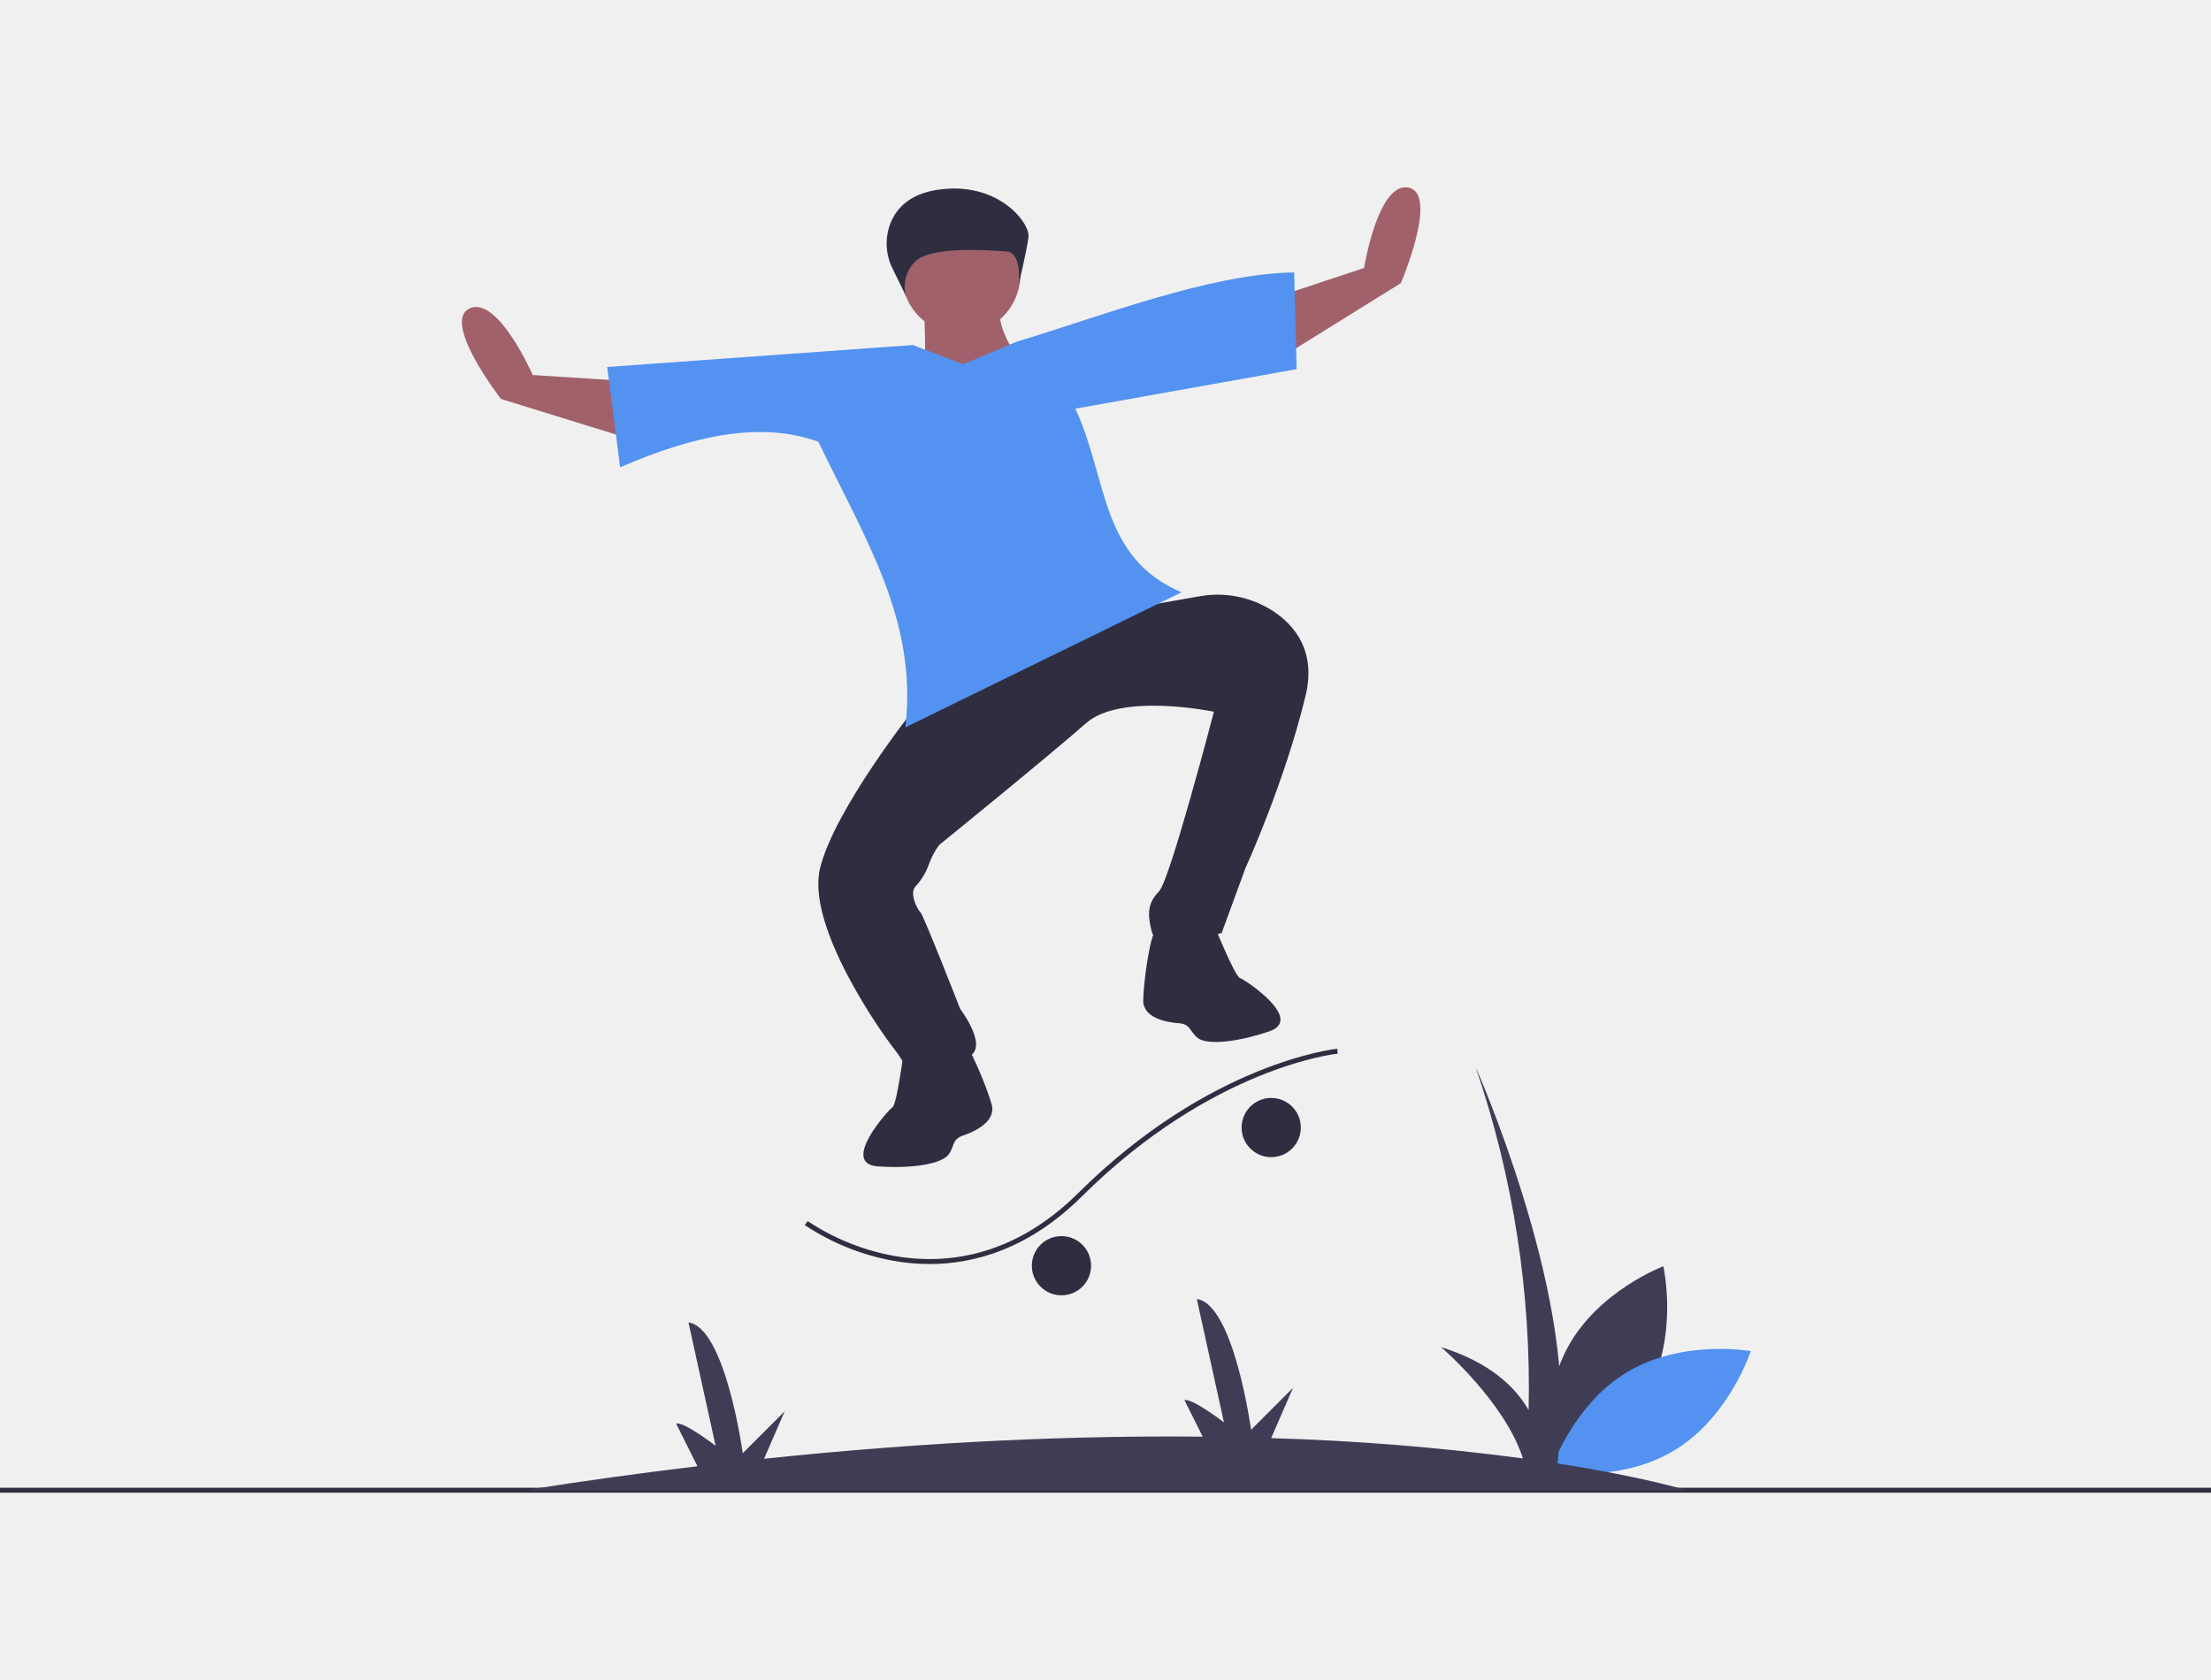
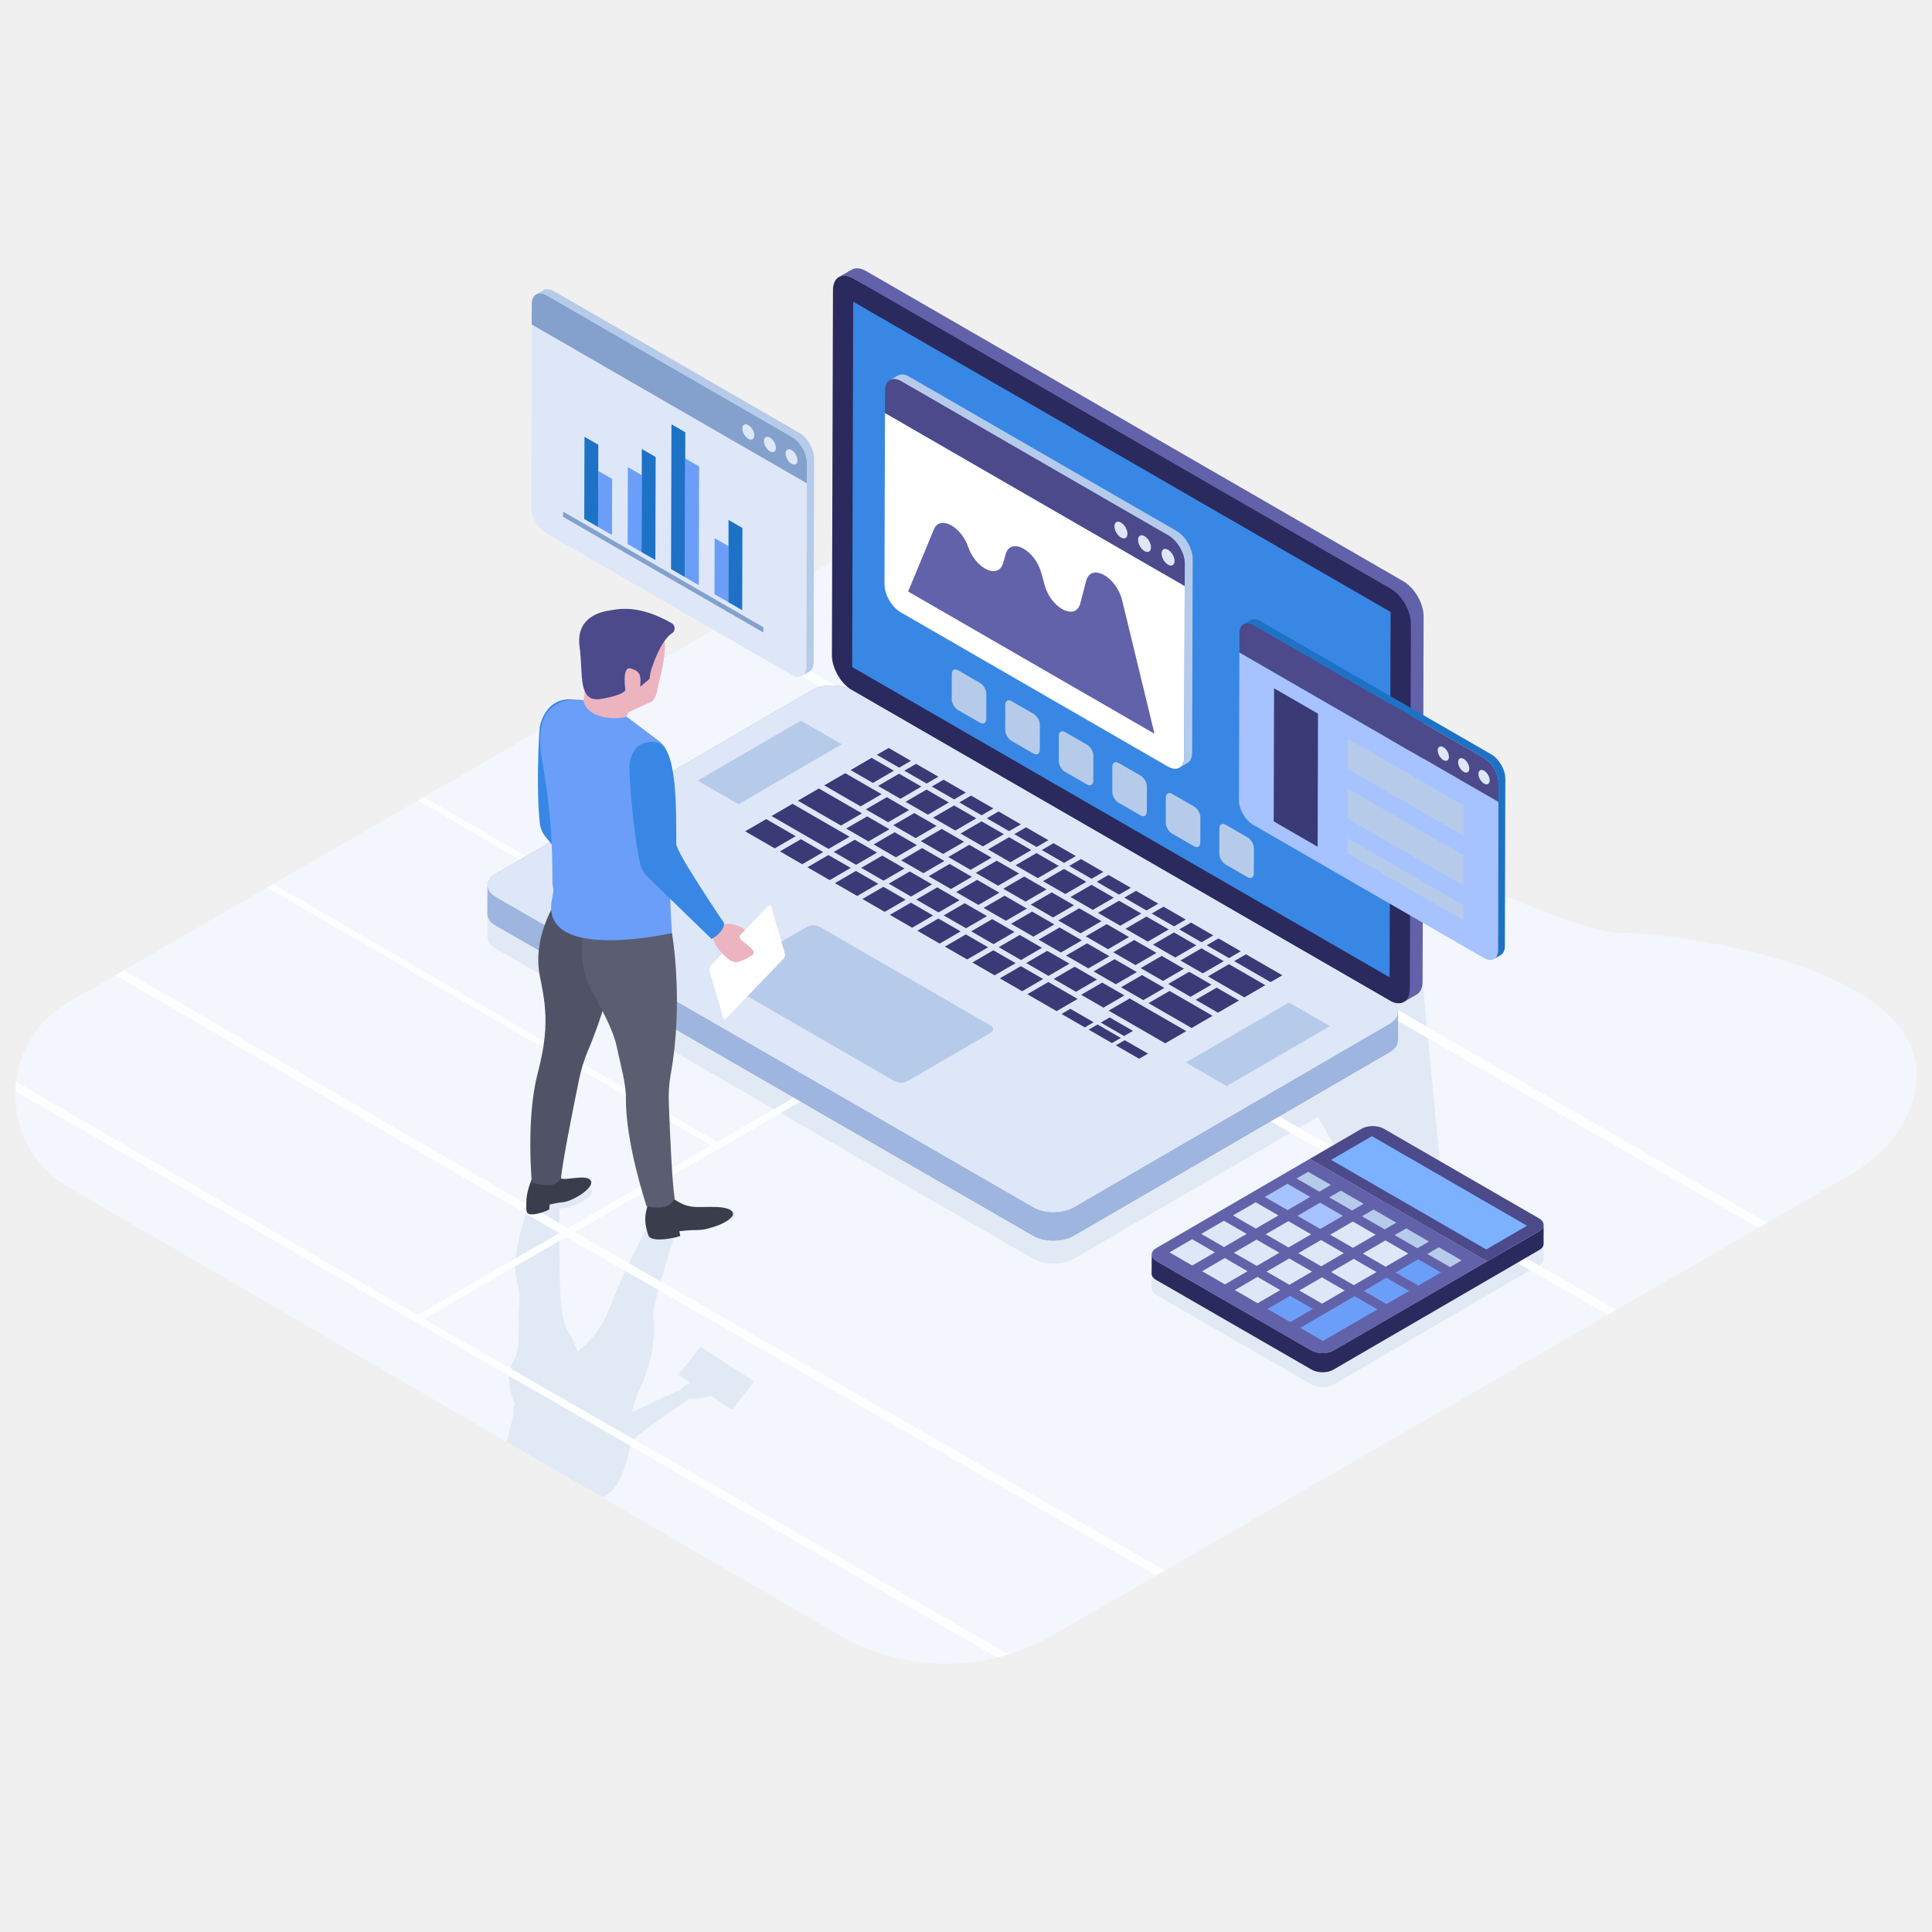
- <svg xmlns="http://www.w3.org/2000/svg" data-name="Layer 1" width="500" height="380" viewBox="0 0 896 529.113">
-   <path d="M832.067,623.228s-26.378,9.894-38.806,32.943S787.06,706.696,787.06,706.696s26.378-9.894,38.806-32.943S832.067,623.228,832.067,623.228Z" transform="translate(-158 -185.8871)" fill="#3f3d56" />
-   <path d="M867.5,657.596s-8.642,26.814-31.08,40.314-50.177,8.573-50.177,8.573,8.642-26.814,31.08-40.314S867.5,657.596,867.5,657.596Z" transform="translate(-158 -185.8871)" fill="#5392f0" />
-   <rect y="527.113" width="896" height="2" fill="#2f2e41" />
-   <path d="M519.872,620.975a95.444,95.444,0,0,1-35.748-14.446L485.306,604.915a93.363,93.363,0,0,0,34.999,14.105c18.932,3.401,47.261,1.731,74.707-25.527,53.414-53.048,104.393-58.391,104.902-58.438l.187,1.992c-.501.047-50.768,5.317-103.678,57.866-21.613,21.464-43.792,27.402-61.718,27.402A83.5,83.5,0,0,1,519.872,620.975Z" transform="translate(-158 -185.8871)" fill="#2f2e41" />
-   <circle cx="515.153" cy="381.113" r="12" fill="#2f2e41" />
-   <circle cx="430.153" cy="437.113" r="12" fill="#2f2e41" />
-   <path d="M841.5,714s-17.462-5.413-52.261-10.842L790,692.5c6-60-34-150-34-150a401.561,401.561,0,0,1,21.469,139.025C772.132,672.212,761.821,662.166,742,656c0,0,25.778,22.106,33.159,45.102a997.84,997.84,0,0,0-102.023-8.216L682,672.5l-17,17s-7-51-22-53l11,50s-13-10-16-9l7.397,14.795c-49.819-.517-109.085,1.736-177.766,8.952L476,682l-17,17s-7-51-22-53l11,50s-13-10-16-9l8.643,17.286Q406.976,708.29,370.5,714Z" transform="translate(-158 -185.8871)" fill="#3f3d56" />
-   <path d="M565.648,230.378c-10.9,11.748,17.597,40.26,17.597,40.26s-57.707,9.731-53.128,9.141,2.206-49.132,2.206-49.132S576.548,218.63,565.648,230.378Z" transform="translate(-158 -185.8871)" fill="#a0616a" />
-   <path d="M605.812,356.109l-50.139,25.614-27.23,15.606s-32.099,40.431-38.087,64.392,25.93,68.247,29.544,72.823a54.361,54.361,0,0,1,4.989,7.424c1.247,1.856,12.029-.541,23.803-3.066S547.13,518.939,547.13,518.939s-15.027-38.395-16.147-39.259c-1.046-.807-4.601-7.446-2.043-10.352a25.95,25.95,0,0,0,5.445-8.898,30.091,30.091,0,0,1,4.187-7.942s45.361-36.836,59.528-49.378,51.83-4.658,51.83-4.658-17.782,68.2-22.23,72.806-4.929,8.701-2.915,16.508,28.282.391,28.282.391L662.766,461.7s15.749-34.292,24.299-69.675c4.275-17.691-3.888-28.235-13.121-34.355a41.391,41.391,0,0,0-30.03-5.978l-46.348,8.131,32.147-13.849Z" transform="translate(-158 -185.8871)" fill="#2f2e41" />
-   <path d="M420.878,290.191,361.024,271.685s-24.179-31.167-12.788-36.667,25.652,26.944,25.652,26.944l41.686,2.698Z" transform="translate(-158 -185.8871)" fill="#a0616a" />
-   <path d="M672.494,257.787l53.212-33.068s15.493-36.276,3.081-38.711-17.988,32.564-17.988,32.564l-39.642,13.171Z" transform="translate(-158 -185.8871)" fill="#a0616a" />
-   <path d="M682.453,220.4l1.014,39.191-89.688,16.025c13.192,28.224,9.841,60.347,43.047,74.426L524.903,404.787c4.987-43.038-15.817-75.456-35.263-115.759-23.685-8.586-51.196-2.291-80.336,10.346l-5.237-40.664,123.878-8.896,20.348,7.779,21.818-9.177C602.179,238.89,648.221,220.776,682.453,220.4Z" transform="translate(-158 -185.8871)" fill="#5392f0" />
-   <path d="M626.64,486.517c-2.72,2.367-5.252,21.85-5.35,28.92s9.212,8.896,14.299,9.249,4.478,3.456,7.837,6.049,14.396,2.179,28.89-2.712-9.753-20.926-11.864-21.662-11-22.782-11-22.782S629.36,484.15,626.64,486.517Z" transform="translate(-158 -185.8871)" fill="#2f2e41" />
-   <path d="M547.368,531.007c3.231,1.6,10.617,19.806,12.503,26.621s-6.657,10.94-11.488,12.57-3.456,4.478-6.049,7.837-13.374,5.755-28.635,4.696,4.133-22.714,5.988-23.961,4.869-24.825,4.869-24.825S544.137,529.407,547.368,531.007Z" transform="translate(-158 -185.8871)" fill="#2f2e41" />
-   <circle cx="389.471" cy="35.429" r="23.996" fill="#a0616a" />
-   <path d="M519.734,218.909a22.827,22.827,0,0,1-.834-18.593c2.359-5.815,7.592-11.656,18.873-13.4,24.614-3.806,37.713,13.435,37.025,19.074s-3.993,19.271-3.993,19.271,1.476-12.906-4.859-13.362-30.902-2.378-37.122,4.145a14.233,14.233,0,0,0-3.71,13.83Z" transform="translate(-158 -185.8871)" fill="#2f2e41" />
+ <svg xmlns="http://www.w3.org/2000/svg" enable-background="new 0 0 126 126" id="Layer_1" version="1.1" viewBox="0 0 126 126" xml:space="preserve">
+   <g>
+     <path d="M105.732,60.849c-1.492,0.217-15.658-4.424-17.159-10.77   c-1.502-6.355-12.834-12.97-17.66-11.336c-4.826,1.634-11.153-0.113-11.153-0.113l-3.985-1.927l-0.907-0.434h-0.009   L4.487,65.352c-4.642,2.68-4.652,9.377-0.018,12.071l50.221,29.191c4.322,2.512,9.657,2.52,13.986,0.02   l52.081-30.071c1.653-0.954,3.031-2.37,3.749-4.136C128.491,62.681,107.101,60.66,105.732,60.849z" fill="#F3F6FD" />
+     <path d="M100.67,80.844v1.25c0,0.143-0.099,0.296-0.307,0.417l-3.38,1.964l-0.713,0.417l-9.294,5.399   c-0.395,0.23-1.042,0.23-1.448,0l-10.117-5.837c-0.198-0.121-0.307-0.274-0.307-0.428l0.011-1.24   c0,0.153,0.099,0.307,0.296,0.417l10.117,5.849c0.406,0.23,1.053,0.23,1.448,0l9.305-5.41l0.702-0.406   l3.391-1.975C100.571,81.151,100.67,80.998,100.67,80.844z" fill="#E1E9F4" />
+     <polygon fill="#E1E9F4" points="85.679,72.386 92.013,83.279 94.497,81.99 92.777,64.014 85.567,67.925  " />
+     <path d="M91.166,67.528l-0.006,1.844c0,0.275-0.179,0.543-0.544,0.757l-20.593,11.967   c-0.729,0.42-1.911,0.42-2.64,0L32.341,61.867c-0.37-0.213-0.549-0.493-0.549-0.773l0.006-1.838   c0,0.275,0.185,0.555,0.555,0.768l35.037,20.229c0.734,0.426,1.917,0.426,2.64,0l20.599-11.967   C90.987,68.077,91.166,67.803,91.166,67.528z" fill="#E1E9F4" />
+     <path d="M39.709,97.391c0.021-0.009,0.042-0.026,0.042-0.035c0.9-0.703,1.207-2.469,1.407-3.312   c0.069-0.299,3.733-2.777,3.733-2.777c0.01-0.018,0.019-0.044,0.007-0.061c0.53,0.056,1.358-0.102,1.414-0.202   c1.108,0.659,1.382,1.032,1.533,0.835c1.078-1.508,1.446-1.689,1.213-1.836c-3.179-1.983-3.313-2.28-3.466-2.083   c-1.084,1.504-1.457,1.689-1.224,1.836l0.652,0.422c-0.308,0.158-0.604,0.352-0.723,0.554   c-0.034-0.018-0.057-0.026-0.09-0.035l-3.006,1.415c0.134-0.492,0.272-0.914,0.375-1.204   c0,0,1.321-2.399,1.038-5.009c-0.031-0.325,0.013-0.668,0.113-1.002c0.244-0.844,0.957-3.489,1.331-4.526   c0.661-0.132,1.298-0.299,1.408-0.299c0.252,0,0.515-0.008,0.754-0.053c0.51-0.096,1.363-0.308,1.681-0.676   c0,0,0.336-0.413-1.017-0.475c-1.363-0.044-1.854,0.185-3.062-0.536l-1.456,0.414c0,0-0.211,0.483-0.103,0.984   c0.002,0.026,0.004,0.061,0.029,0.114c0.002,0.026,0.014,0.044,0.015,0.07l0.001,0.009   c-3.039,5.343-2.193,6.204-4.645,8.225c-0.94-2.598-1.21-0.366-1.185-9.332c0.215-0.026,0.478-0.03,0.728-0.115   c0.387-0.132,1.04-0.387,1.345-0.782c0,0,0.324-0.44-0.63-0.431c-0.975,0.026-1.375,0.29-2.087-0.387   l-1.132,0.5c0,0-0.254,0.501-0.266,1.011c-0.009,0.026-0.008,0.053-0.004,0.105c0,0,0,0,0.001,0.009   c-1.627,4.939-0.336,4.535-0.577,6.415c-0.07,0.633,0.118,2.777-0.3,3.471   c-0.608,0.993-0.286,2.276,0.033,2.996c-0.101,0.15-0.134,0.317-0.099,0.519c0.029,0.177-0.422,1.801-0.45,1.901   l6.232,3.622c0.121-0.054,0.242-0.106,0.345-0.172C39.647,97.453,39.689,97.426,39.709,97.391z" fill="#E1E9F4" />
+     <path d="M1.052,70.56l26.166,15.207l9.26-5.346L7.529,63.596l0.556-0.321l28.949,16.825l9.345-5.396   L17.43,57.879l0.396-0.229l28.949,16.825l9.425-5.441L27.252,52.209l0.391-0.226L56.592,68.808l9.34-5.393   L36.983,46.59l0.556-0.321l28.95,16.825l9.265-5.349L46.804,40.92l0.557-0.321l67.878,39.152l-0.557,0.321   L76.192,58l-9.265,5.349l38.49,22.071l-0.556,0.321L66.37,63.67L37.472,80.354l38.491,22.072l-0.556,0.321   L36.916,80.675l-9.26,5.347l38.127,21.864c-0.248,0.076-0.497,0.146-0.748,0.208L1.014,71.167   C1.02,70.964,1.028,70.761,1.052,70.56z" fill="#FDFEFF" />
+     <g>
+       <path d="M91.527,37.911L56.484,17.677c-0.37-0.213-0.706-0.23-0.942-0.09l-0.834,0.478    c0.241-0.135,0.572-0.118,0.942,0.095l0.689,0.393l-0.695,1.121l-0.067,23.827l35.048,20.234    c0,0,1.171,1.474,0.936,1.608l0.829-0.483c0.235-0.135,0.387-0.432,0.387-0.847l0.067-23.822    C92.844,39.357,92.255,38.331,91.527,37.911z" fill="#6262AA" />
+       <g>
+         <g enable-background="new    ">
+           <g>
+             <path d="M90.693,38.391c0.73,0.421,1.322,1.447,1.32,2.286l-0.068,23.817       c-0.002,0.843-0.598,1.179-1.328,0.757l-35.042-20.232c-0.734-0.423-1.322-1.443-1.32-2.286l0.068-23.817       c0.002-0.839,0.595-1.181,1.328-0.757L90.693,38.391z" fill="#2A2A5E" />
+           </g>
+         </g>
+       </g>
+       <g>
+         <polygon fill="#3887E5" points="90.692,39.911 90.625,63.737 55.576,43.501 55.643,19.675    " />
+       </g>
+     </g>
+     <g>
+       <g>
+         <g enable-background="new    ">
+           <g>
+             <path d="M91.166,66.02l-0.006,1.846c0,0.275-0.179,0.544-0.544,0.757l-20.593,11.967       c-0.729,0.42-1.911,0.42-2.64,0L32.341,60.361c-0.37-0.213-0.549-0.493-0.549-0.774l0.006-1.84       c0-0.275,0.185-0.555,0.544-0.762l20.599-11.967c0.723-0.426,1.906-0.42,2.634,0l35.043,20.234       C90.981,65.465,91.166,65.74,91.166,66.02z" fill="#83A1CC" />
+           </g>
+         </g>
+       </g>
+       <g>
+         <g>
+           <g enable-background="new    ">
+             <g>
+               <path d="M91.166,66.02l-0.006,1.844c0,0.275-0.179,0.543-0.544,0.757l-20.593,11.967        c-0.729,0.42-1.911,0.42-2.64,0L32.341,60.358c-0.37-0.213-0.549-0.493-0.549-0.773l0.006-1.838        c0,0.275,0.185,0.555,0.555,0.768l35.037,20.229c0.734,0.426,1.917,0.426,2.64,0l20.599-11.967        C90.987,66.569,91.166,66.295,91.166,66.02z" fill="#9EB5DF" />
+             </g>
+             <g>
+               <path d="M90.616,65.249c0.73,0.421,0.738,1.105,0.012,1.527L70.032,78.746        c-0.725,0.421-1.91,0.421-2.64,0L32.35,58.514c-0.73-0.421-0.734-1.107-0.009-1.529l20.596-11.969        c0.725-0.421,1.906-0.419,2.636,0.002L90.616,65.249z" fill="#DEE7F8" />
+             </g>
+           </g>
+         </g>
+         <path d="M64.598,66.877l-11.135-6.429c-0.233-0.134-0.609-0.136-0.84-0.002l-5.423,3.151     c-0.231,0.134-0.226,0.352,0.006,0.487l11.135,6.429c0.233,0.134,0.605,0.134,0.837,0l5.423-3.151     C64.832,67.228,64.831,67.012,64.598,66.877z" fill="#B6CBEA" />
+       </g>
+     </g>
+     <g>
+       <polygon fill="#3A3A77" points="61.199,50.655 60.432,51.1 58.977,50.261 59.744,49.815   " />
+     </g>
+     <g>
+       <polygon fill="#3A3A77" points="59.406,49.619 58.639,50.065 57.186,49.226 57.953,48.78   " />
+     </g>
+     <g>
+       <polygon fill="#3A3A77" points="58.296,50.264 56.927,51.06 55.474,50.221 56.843,49.425   " />
+     </g>
+     <g>
+       <polygon fill="#3A3A77" points="66.459,56.97 65.091,57.765 63.638,56.926 65.006,56.131   " />
+     </g>
+     <g>
+       <polygon fill="#3A3A77" points="57.198,55.605 55.829,56.4 54.376,55.561 55.745,54.766   " />
+     </g>
+     <g>
+       <polygon fill="#3A3A77" points="51.894,54.533 50.525,55.328 48.599,54.216 49.968,53.421   " />
+     </g>
+     <g>
+       <polygon fill="#3A3A77" points="53.687,55.568 52.318,56.364 50.865,55.525 52.234,54.729   " />
+     </g>
+     <g>
+       <polygon fill="#3A3A77" points="55.48,56.603 54.111,57.399 52.658,56.56 54.027,55.764   " />
+     </g>
+     <g>
+       <polygon fill="#3A3A77" points="57.273,57.639 55.904,58.434 54.451,57.595 55.82,56.8   " />
+     </g>
+     <g enable-background="new    ">
+       <g>
+         <polygon fill="#3A3A77" points="60.089,51.3 58.72,52.095 57.265,51.255 58.635,50.46    " />
+       </g>
+       <g>
+         <polygon fill="#3A3A77" points="57.495,51.794 56.127,52.589 53.755,51.22 55.123,50.425    " />
+       </g>
+       <g>
+         <polygon fill="#3A3A77" points="61.882,52.335 60.513,53.13 59.059,52.291 60.428,51.495    " />
+       </g>
+       <g>
+         <polygon fill="#3A3A77" points="59.288,52.83 57.92,53.624 56.466,52.785 57.834,51.99    " />
+       </g>
+       <g>
+         <polygon fill="#3A3A77" points="56.214,53.045 54.845,53.841 52.035,52.219 53.404,51.423    " />
+       </g>
+       <g>
+         <polygon fill="#3A3A77" points="63.674,53.369 62.305,54.165 60.852,53.326 62.221,52.53    " />
+       </g>
+       <g>
+         <polygon fill="#3A3A77" points="66.576,53.76 65.81,54.205 64.357,53.366 65.123,52.921    " />
+       </g>
+       <g>
+         <polygon fill="#3A3A77" points="61.08,53.864 59.712,54.659 58.259,53.82 59.627,53.025    " />
+       </g>
+       <g>
+         <polygon fill="#3A3A77" points="58.007,54.081 56.638,54.876 55.183,54.036 56.552,53.241    " />
+       </g>
+       <g>
+         <polygon fill="#3A3A77" points="65.467,54.404 64.098,55.2 62.645,54.361 64.014,53.566    " />
+       </g>
+       <g>
+         <polygon fill="#3A3A77" points="68.37,54.795 67.603,55.24 66.15,54.401 66.916,53.956    " />
+       </g>
+       <g>
+         <polygon fill="#3A3A77" points="55.405,54.569 54.036,55.365 50.317,53.218 51.686,52.422    " />
+       </g>
+       <g>
+         <polygon fill="#3A3A77" points="62.873,54.899 61.505,55.694 60.052,54.855 61.42,54.06    " />
+       </g>
+       <g>
+         <polygon fill="#3A3A77" points="59.798,55.115 58.429,55.911 56.976,55.072 58.346,54.276    " />
+       </g>
+       <g>
+         <polygon fill="#3A3A77" points="67.26,55.44 65.891,56.235 64.438,55.396 65.807,54.601    " />
+       </g>
+       <g>
+         <polygon fill="#3A3A77" points="64.666,55.934 63.298,56.729 61.845,55.891 63.213,55.096    " />
+       </g>
+       <g>
+         <polygon fill="#3A3A77" points="61.592,56.15 60.222,56.946 58.769,56.107 60.139,55.311    " />
+       </g>
+       <g>
+         <polygon fill="#3A3A77" points="58.992,56.64 57.622,57.435 56.169,56.597 57.538,55.801    " />
+       </g>
+       <g>
+         <polygon fill="#3A3A77" points="60.785,57.675 59.415,58.471 57.961,57.631 59.33,56.835    " />
+       </g>
+     </g>
+     <g>
+       <polygon fill="#3A3A77" points="79.127,61.005 78.36,61.451 76.907,60.612 77.674,60.166   " />
+     </g>
+     <g>
+       <polygon fill="#3A3A77" points="77.334,59.97 76.567,60.416 75.114,59.577 75.88,59.131   " />
+     </g>
+     <g>
+       <polygon fill="#3A3A77" points="75.54,58.935 74.774,59.38 73.321,58.542 74.088,58.096   " />
+     </g>
+     <g>
+       <polygon fill="#3A3A77" points="79.81,62.685 78.441,63.481 76.987,62.641 78.356,61.846   " />
+     </g>
+     <g>
+       <polygon fill="#3A3A77" points="79.083,66.249 77.714,67.044 74.904,65.422 76.273,64.627   " />
+     </g>
+     <g>
+       <polygon fill="#3A3A77" points="79.009,64.216 77.642,65.01 76.187,64.171 77.555,63.376   " />
+     </g>
+     <g>
+       <polygon fill="#3A3A77" points="75.423,62.145 74.055,62.94 72.602,62.101 73.97,61.306   " />
+     </g>
+     <g>
+       <polygon fill="#3A3A77" points="74.142,63.396 72.773,64.192 71.32,63.353 72.689,62.557   " />
+     </g>
+     <g>
+       <polygon fill="#3A3A77" points="73.888,67.231 73.31,67.567 71.791,66.69 72.369,66.354   " />
+     </g>
+     <g>
+       <polygon fill="#3A3A77" points="74.869,68.714 74.291,69.05 72.772,68.173 73.35,67.837   " />
+     </g>
+     <g>
+       <polygon fill="#3A3A77" points="77.364,67.247 75.995,68.043 72.304,65.912 73.673,65.117   " />
+     </g>
+     <g>
+       <polygon fill="#3A3A77" points="73.333,64.92 71.964,65.716 70.511,64.877 71.88,64.081   " />
+     </g>
+     <g>
+       <polygon fill="#3A3A77" points="75.935,64.431 74.566,65.227 73.111,64.387 74.481,63.592   " />
+     </g>
+     <g>
+       <polygon fill="#3A3A77" points="77.216,63.18 75.849,63.975 74.395,63.136 75.763,62.341   " />
+     </g>
+     <g>
+       <polygon fill="#3A3A77" points="78.017,61.65 76.648,62.446 75.195,61.607 76.564,60.811   " />
+     </g>
+     <g>
+       <polygon fill="#3A3A77" points="70.163,55.83 69.396,56.276 67.943,55.437 68.71,54.991   " />
+     </g>
+     <g>
+       <polygon fill="#3A3A77" points="67.956,61.815 66.586,62.611 65.133,61.772 66.502,60.976   " />
+     </g>
+     <g>
+       <polygon fill="#3A3A77" points="63.385,57.185 62.016,57.981 60.562,57.142 61.932,56.346   " />
+     </g>
+     <g enable-background="new    ">
+       <g>
+         <polygon fill="#3A3A77" points="71.956,56.865 71.189,57.311 69.735,56.471 70.501,56.026    " />
+       </g>
+       <g>
+         <polygon fill="#3A3A77" points="70.846,57.51 69.477,58.306 68.022,57.466 69.392,56.67    " />
+       </g>
+       <g>
+         <polygon fill="#3A3A77" points="73.748,57.9 72.981,58.345 71.528,57.506 72.294,57.061    " />
+       </g>
+       <g>
+         <polygon fill="#3A3A77" points="68.252,58.005 66.885,58.8 65.43,57.96 66.798,57.165    " />
+       </g>
+       <g>
+         <polygon fill="#3A3A77" points="65.178,58.221 63.809,59.016 62.356,58.177 63.725,57.382    " />
+       </g>
+       <g>
+         <polygon fill="#3A3A77" points="72.638,58.545 71.269,59.34 69.816,58.501 71.185,57.706    " />
+       </g>
+       <g>
+         <polygon fill="#3A3A77" points="62.576,58.71 61.207,59.505 59.754,58.666 61.123,57.871    " />
+       </g>
+       <g>
+         <polygon fill="#3A3A77" points="70.044,59.039 68.676,59.834 67.223,58.995 68.591,58.2    " />
+       </g>
+       <g>
+         <polygon fill="#3A3A77" points="66.971,59.256 65.602,60.051 64.147,59.212 65.516,58.416    " />
+       </g>
+       <g>
+         <polygon fill="#3A3A77" points="74.431,59.58 73.062,60.375 71.609,59.536 72.978,58.741    " />
+       </g>
+       <g>
+         <polygon fill="#3A3A77" points="60.858,59.708 59.489,60.504 58.036,59.665 59.405,58.869    " />
+       </g>
+       <g>
+         <polygon fill="#3A3A77" points="64.369,59.745 63,60.54 61.547,59.702 62.916,58.906    " />
+       </g>
+       <g>
+         <polygon fill="#3A3A77" points="71.837,60.075 70.469,60.87 69.016,60.031 70.384,59.236    " />
+       </g>
+       <g>
+         <polygon fill="#3A3A77" points="68.763,60.29 67.394,61.086 65.94,60.247 67.309,59.452    " />
+       </g>
+       <g>
+         <polygon fill="#3A3A77" points="76.224,60.615 74.855,61.411 73.402,60.572 74.771,59.776    " />
+       </g>
+       <g>
+         <polygon fill="#3A3A77" points="62.651,60.743 61.282,61.539 59.829,60.7 61.198,59.904    " />
+       </g>
+       <g>
+         <polygon fill="#3A3A77" points="73.63,61.11 72.262,61.905 70.809,61.066 72.177,60.271    " />
+       </g>
+       <g>
+         <polygon fill="#3A3A77" points="70.556,61.326 69.186,62.121 67.734,61.282 69.103,60.487    " />
+       </g>
+       <g>
+         <polygon fill="#3A3A77" points="64.444,61.779 63.075,62.574 61.622,61.735 62.991,60.94    " />
+       </g>
+       <g>
+         <polygon fill="#3A3A77" points="72.349,62.361 70.98,63.157 69.526,62.318 70.896,61.522    " />
+       </g>
+       <g>
+         <polygon fill="#3A3A77" points="66.237,62.814 64.868,63.609 63.415,62.771 64.784,61.975    " />
+       </g>
+       <g>
+         <polygon fill="#3A3A77" points="69.749,62.85 68.379,63.646 66.925,62.806 68.294,62.011    " />
+       </g>
+       <g>
+         <polygon fill="#3A3A77" points="68.03,63.849 66.661,64.645 65.207,63.805 66.576,63.01    " />
+       </g>
+     </g>
+     <g>
+       <polygon fill="#3A3A77" points="69.053,56.475 67.684,57.27 66.231,56.432 67.6,55.636   " />
+     </g>
+     <g>
+       <polygon fill="#3A3A77" points="80.92,62.041 80.153,62.486 78.699,61.647 79.465,61.201   " />
+     </g>
+     <g>
+       <polygon fill="#3A3A77" points="83.631,63.606 82.864,64.051 80.492,62.682 81.258,62.236   " />
+     </g>
+     <g>
+       <polygon fill="#3A3A77" points="80.801,65.25 79.433,66.045 77.98,65.206 79.348,64.411   " />
+     </g>
+     <g>
+       <polygon fill="#3A3A77" points="82.521,64.251 81.152,65.046 78.78,63.677 80.149,62.881   " />
+     </g>
+     <g>
+       <polygon fill="#3A3A77" points="64.783,52.724 64.017,53.17 62.564,52.331 63.33,51.885   " />
+     </g>
+     <g>
+       <polygon fill="#3A3A77" points="62.992,51.69 62.225,52.135 60.77,51.296 61.537,50.85   " />
+     </g>
+     <g>
+       <polygon fill="#3A3A77" points="71.325,66.668 70.747,67.004 69.228,66.127 69.806,65.791   " />
+     </g>
+     <g>
+       <polygon fill="#3A3A77" points="70.279,65.148 68.91,65.944 67,64.84 68.369,64.045   " />
+     </g>
+     <g>
+       <polygon fill="#3A3A77" points="71.542,63.886 70.172,64.681 68.718,63.842 70.087,63.046   " />
+     </g>
+     <g>
+       <polygon fill="#3A3A77" points="66.162,60.78 64.793,61.576 63.34,60.737 64.709,59.941   " />
+     </g>
+     <g>
+       <polygon fill="#3A3A77" points="73.096,67.691 72.519,68.027 70.999,67.15 71.577,66.814   " />
+     </g>
+     <g>
+       <polygon fill="#3A3A77" points="59.066,58.674 57.697,59.469 56.243,58.63 57.612,57.834   " />
+     </g>
+     <g>
+       <polygon fill="#B6CBEA" points="86.735,66.921 80.003,70.833 77.332,69.291 84.064,65.379   " />
+     </g>
+     <g>
+       <polygon fill="#B6CBEA" points="54.897,48.539 48.165,52.452 45.495,50.91 52.226,46.997   " />
+     </g>
+     <g>
+       <path d="M77.264,38.218l-0.033,11.17c-0.002,0.671-0.478,0.942-1.064,0.604L58.74,39.931    c-0.586-0.338-1.059-1.158-1.057-1.829l0.033-11.17L77.264,38.218z" fill="#FFFFFF" />
+     </g>
+     <g>
+       <path d="M72.025,37.514c0.488,0.282,0.975,0.883,1.159,1.639l2.11,8.701l-16.068-9.277l1.683-4.06    c0.2-0.484,0.674-0.518,1.148-0.244c0.43,0.248,0.86,0.75,1.087,1.399c0.23,0.658,0.658,1.155,1.086,1.402    c0.511,0.295,1.021,0.233,1.187-0.344l0.17-0.59c0.167-0.583,0.675-0.639,1.183-0.345    c0.471,0.272,0.942,0.844,1.142,1.572l0.213,0.779c0.199,0.73,0.669,1.3,1.139,1.571    c0.517,0.299,1.035,0.236,1.192-0.373l0.377-1.458C70.991,37.275,71.508,37.215,72.025,37.514z" fill="#6262AA" />
+     </g>
+     <g enable-background="new    ">
+       <g>
+         <path d="M77.784,36.46L77.749,49.088c0,0.332-0.121,0.565-0.312,0.675l-0.446,0.26     c0.151-0.126,0.242-0.343,0.242-0.635l0.035-12.628c0-0.67-0.474-1.492-1.058-1.829L58.783,24.867     c-0.292-0.171-0.564-0.186-0.756-0.07l0.522-0.305c0.192-0.111,0.459-0.096,0.751,0.075l17.426,10.058     C77.315,34.963,77.784,35.784,77.784,36.46z" fill="#B6CBEA" />
+       </g>
+       <g>
+         <path d="M76.21,34.928c0.586,0.338,1.059,1.158,1.057,1.831l-0.003,1.458l-19.548-11.286l0.003-1.458     c0.002-0.673,0.478-0.945,1.064-0.606L76.21,34.928z" fill="#4C4A8B" />
+       </g>
+       <g>
+         <g>
+           <path d="M73.107,34.08c0.234,0.135,0.423,0.463,0.422,0.731c-0.001,0.269-0.191,0.377-0.425,0.242      c-0.234-0.135-0.423-0.463-0.422-0.731C72.683,34.053,72.873,33.945,73.107,34.08z" fill="#DEE7F8" />
+         </g>
+         <g>
+           <path d="M74.643,34.966c0.235,0.136,0.423,0.463,0.422,0.731s-0.19,0.378-0.425,0.242      c-0.234-0.135-0.422-0.462-0.421-0.731S74.409,34.831,74.643,34.966z" fill="#DEE7F8" />
+         </g>
+         <g>
+           <path d="M76.18,35.854c0.234,0.135,0.423,0.463,0.422,0.731c-0.001,0.269-0.191,0.377-0.425,0.242      c-0.234-0.135-0.423-0.463-0.422-0.731C75.755,35.827,75.946,35.719,76.18,35.854z" fill="#DEE7F8" />
+         </g>
+       </g>
+     </g>
+     <path d="M63.913,44.539c0.229,0.132,0.414,0.451,0.414,0.714l-0.005,1.64   c-0.001,0.261-0.188,0.367-0.416,0.235l-1.426-0.823c-0.229-0.132-0.413-0.453-0.412-0.713l0.005-1.64   c0.001-0.263,0.186-0.368,0.414-0.236L63.913,44.539z" fill="#B6CBEA" />
+     <path d="M67.403,46.554c0.229,0.132,0.414,0.451,0.414,0.714l-0.005,1.64   c-0.001,0.261-0.188,0.367-0.416,0.235l-1.426-0.823c-0.229-0.132-0.413-0.453-0.412-0.713l0.005-1.64   c0.001-0.263,0.186-0.368,0.414-0.236L67.403,46.554z" fill="#B6CBEA" />
+     <path d="M70.895,48.57c0.227,0.131,0.413,0.45,0.412,0.713l-0.005,1.64   c-0.001,0.261-0.188,0.367-0.414,0.236L69.46,50.336c-0.229-0.132-0.413-0.453-0.412-0.713l0.005-1.64   c0.001-0.263,0.186-0.368,0.414-0.236L70.895,48.57z" fill="#B6CBEA" />
+     <path d="M74.385,50.585c0.227,0.131,0.413,0.45,0.412,0.713l-0.005,1.64   c-0.001,0.261-0.188,0.367-0.414,0.236l-1.428-0.824c-0.229-0.132-0.413-0.453-0.412-0.713l0.005-1.64   c0.001-0.263,0.186-0.368,0.414-0.236L74.385,50.585z" fill="#B6CBEA" />
+     <path d="M77.874,52.599c0.227,0.131,0.413,0.45,0.412,0.713l-0.005,1.64   c-0.001,0.261-0.188,0.367-0.414,0.236l-1.428-0.824c-0.229-0.132-0.413-0.453-0.412-0.713l0.005-1.64   c0.001-0.263,0.186-0.368,0.414-0.236L77.874,52.599z" fill="#B6CBEA" />
+     <path d="M81.364,54.614c0.227,0.131,0.413,0.45,0.412,0.713l-0.005,1.64   c-0.001,0.261-0.188,0.367-0.414,0.236l-1.428-0.824c-0.229-0.132-0.413-0.453-0.412-0.713l0.005-1.64   c0.001-0.263,0.186-0.368,0.414-0.236L81.364,54.614z" fill="#B6CBEA" />
+     <g>
+       <g>
+         <path d="M97.725,52.304l-0.029,9.654c-0.002,0.58-0.413,0.814-0.919,0.522l-15.062-8.696     c-0.506-0.292-0.915-1.001-0.914-1.581l0.029-9.654L97.725,52.304z" fill="#A6C2FF" />
+       </g>
+       <g enable-background="new    ">
+         <g>
+           <path d="M98.174,50.785l-0.03,10.915c0,0.287-0.104,0.488-0.27,0.584l-0.386,0.224      c0.131-0.109,0.209-0.296,0.209-0.549l0.03-10.915c0-0.579-0.409-1.289-0.915-1.581L81.752,40.765      c-0.253-0.148-0.488-0.161-0.653-0.061l0.451-0.264c0.166-0.096,0.396-0.083,0.649,0.065l15.061,8.693      C97.769,49.491,98.174,50.201,98.174,50.785z" fill="#1E72C6" />
+         </g>
+         <g>
+           <path d="M96.814,49.461c0.506,0.292,0.915,1.001,0.914,1.583l-0.002,1.26l-16.895-9.754      l0.002-1.26c0.002-0.582,0.413-0.816,0.92-0.524L96.814,49.461z" fill="#4C4A8B" />
+         </g>
+         <g>
+           <g>
+             <path d="M94.132,48.728c0.202,0.117,0.366,0.4,0.365,0.632c-0.001,0.232-0.165,0.326-0.367,0.209       s-0.366-0.4-0.365-0.632C93.765,48.705,93.93,48.611,94.132,48.728z" fill="#DEE7F8" />
+           </g>
+           <g>
+             <path d="M95.459,49.494c0.203,0.117,0.366,0.4,0.365,0.632       c-0.001,0.232-0.164,0.327-0.367,0.209c-0.202-0.117-0.365-0.399-0.364-0.631       C95.094,49.472,95.257,49.377,95.459,49.494z" fill="#DEE7F8" />
+           </g>
+           <g>
+             <path d="M96.787,50.261c0.202,0.117,0.366,0.4,0.365,0.632c-0.001,0.232-0.165,0.326-0.367,0.209       c-0.202-0.117-0.366-0.4-0.365-0.632C96.421,50.238,96.585,50.144,96.787,50.261z" fill="#DEE7F8" />
+           </g>
+         </g>
+       </g>
+     </g>
+     <g>
+       <polygon fill="#3A3A77" points="85.957,46.544 85.933,55.221 83.068,53.566 83.092,44.89   " />
+     </g>
+     <g>
+       <polygon fill="#B6CBEA" points="95.44,59.026 95.437,60.013 87.874,55.647 87.877,54.659   " />
+     </g>
+     <g>
+       <polygon fill="#B6CBEA" points="95.449,55.781 95.444,57.757 87.881,53.391 87.886,51.415   " />
+     </g>
+     <g>
+       <polygon fill="#B6CBEA" points="95.459,52.537 95.453,54.513 87.89,50.146 87.896,48.17   " />
+     </g>
+     <g>
+       <path d="M52.62,31.522l-0.03,11.934c-0.002,0.616-0.439,0.865-0.977,0.554L35.617,34.776    c-0.537-0.31-0.972-1.063-0.97-1.679l0.03-11.934L52.62,31.522z" fill="#DEE7F8" />
+     </g>
+     <g enable-background="new    ">
+       <g>
+         <path d="M53.097,29.909l-0.032,13.273c0,0.305-0.111,0.518-0.287,0.62l-0.41,0.238     c0.139-0.116,0.222-0.315,0.222-0.583l0.032-13.273c0-0.615-0.435-1.369-0.971-1.679l-15.995-9.237     c-0.268-0.157-0.518-0.171-0.694-0.065l0.479-0.28c0.176-0.102,0.421-0.088,0.689,0.069l15.995,9.232     C52.667,28.535,53.097,29.289,53.097,29.909z" fill="#B6CBEA" />
+       </g>
+       <g>
+         <path d="M51.652,28.503c0.537,0.31,0.972,1.063,0.97,1.681l-0.003,1.338L34.677,21.163l0.003-1.338     c0.002-0.618,0.439-0.867,0.977-0.557L51.652,28.503z" fill="#83A1CC" />
+       </g>
+       <g>
+         <g>
+           <path d="M48.804,27.724c0.215,0.124,0.388,0.425,0.388,0.671      c-0.001,0.247-0.175,0.346-0.39,0.222s-0.388-0.425-0.388-0.671C48.414,27.7,48.589,27.6,48.804,27.724z" fill="#DEE7F8" />
+         </g>
+         <g>
+           <path d="M50.214,28.538c0.216,0.124,0.388,0.425,0.388,0.671c-0.001,0.247-0.174,0.347-0.39,0.222      c-0.215-0.124-0.387-0.424-0.387-0.671C49.825,28.514,49.999,28.414,50.214,28.538z" fill="#DEE7F8" />
+         </g>
+         <g>
+           <path d="M51.624,29.352c0.215,0.124,0.388,0.425,0.388,0.671      c-0.001,0.247-0.175,0.346-0.39,0.222c-0.215-0.124-0.388-0.425-0.388-0.671S51.41,29.229,51.624,29.352z" fill="#DEE7F8" />
+         </g>
+       </g>
+     </g>
+     <g>
+       <polygon fill="#83A1CC" points="49.786,40.907 49.784,41.249 36.717,33.705 36.719,33.363   " />
+     </g>
+     <g>
+       <polygon fill="#1E72C6" points="39.022,29.008 39.017,30.715 39.006,34.369 38.103,33.847 38.118,28.487   " />
+     </g>
+     <g>
+       <polygon fill="#6B9EF9" points="39.922,31.237 39.911,34.891 39.006,34.369 39.017,30.715   " />
+     </g>
+     <g>
+       <polygon fill="#6B9EF9" points="41.852,30.988 41.838,36.004 40.933,35.481 40.947,30.465   " />
+     </g>
+     <g>
+       <polygon fill="#1E72C6" points="42.76,29.804 42.741,36.525 41.838,36.004 41.857,29.283   " />
+     </g>
+     <g>
+       <polygon fill="#6B9EF9" points="45.594,30.422 45.572,38.16 44.669,37.638 44.691,29.9   " />
+     </g>
+     <g>
+       <polygon fill="#1E72C6" points="44.696,28.193 44.691,29.9 44.669,37.638 43.764,37.116 43.791,27.671   " />
+     </g>
+     <g>
+       <polygon fill="#6B9EF9" points="47.509,35.618 47.499,39.272 46.596,38.751 46.606,35.097   " />
+     </g>
+     <g>
+       <polygon fill="#1E72C6" points="48.419,34.434 48.404,39.794 47.499,39.272 47.514,33.911   " />
+     </g>
+     <g enable-background="new    ">
+       <g>
+         <path d="M96.989,82.26L86.978,88.079c-0.396,0.23-1.046,0.232-1.449,0L75.411,82.237     c-0.399-0.23-0.401-0.609-0.005-0.839l10.011-5.818L96.989,82.26z" fill="#6262AA" />
+       </g>
+     </g>
+     <g enable-background="new    ">
+       <g>
+         <path d="M100.67,79.879v1.24c0,0.153-0.099,0.307-0.307,0.417l-13.387,7.78     c-0.395,0.242-1.042,0.242-1.448,0l-10.117-5.837c-0.198-0.11-0.307-0.264-0.307-0.428l0.011-1.229     c0,0.143,0.099,0.296,0.296,0.417l10.117,5.837c0.406,0.23,1.053,0.23,1.448,0l13.398-7.78     C100.571,80.175,100.67,80.032,100.67,79.879z" fill="#2A2A5E" />
+       </g>
+       <g>
+         <path d="M100.368,79.456c0.402,0.232,0.404,0.607,0.005,0.839l-3.384,1.967L85.417,75.58l3.384-1.967     c0.4-0.232,1.05-0.23,1.448,0L100.368,79.456z" fill="#4C4A8B" />
+       </g>
+     </g>
+     <g enable-background="new    ">
+       <g>
+         <polygon fill="#B6CBEA" points="91.062,79.739 90.308,80.177 88.822,79.319 89.576,78.881    " />
+       </g>
+       <g>
+         <polygon fill="#B6CBEA" points="93.194,80.969 92.439,81.408 90.954,80.55 91.708,80.112    " />
+       </g>
+       <g>
+         <polygon fill="#7BB1FF" points="99.59,79.939 96.928,81.486 86.81,75.644 89.472,74.097    " />
+       </g>
+       <g>
+         <polygon fill="#B6CBEA" points="95.325,82.2 94.571,82.638 93.085,81.78 93.839,81.342    " />
+       </g>
+     </g>
+     <g>
+       <polygon fill="#DEE7F8" points="81.304,80.471 79.828,81.329 78.342,80.471 79.819,79.613   " />
+     </g>
+     <g>
+       <polygon fill="#A6C2FF" points="87.58,79.293 86.104,80.151 84.618,79.293 86.095,78.435   " />
+     </g>
+     <g>
+       <polygon fill="#DEE7F8" points="81.363,82.906 79.887,83.764 78.401,82.906 79.877,82.048   " />
+     </g>
+     <g>
+       <polygon fill="#6B9EF9" points="89.83,85.393 86.281,87.456 84.795,86.598 88.344,84.535   " />
+     </g>
+     <g>
+       <polygon fill="#6B9EF9" points="85.626,85.367 84.15,86.225 82.664,85.367 84.14,84.509   " />
+     </g>
+     <g>
+       <polygon fill="#DEE7F8" points="83.495,84.137 82.019,84.994 80.533,84.137 82.009,83.279   " />
+     </g>
+     <g>
+       <polygon fill="#DEE7F8" points="87.698,84.163 86.222,85.021 84.737,84.163 86.213,83.305   " />
+     </g>
+     <g>
+       <polygon fill="#DEE7F8" points="85.567,82.932 84.091,83.79 82.605,82.932 84.081,82.074   " />
+     </g>
+     <g>
+       <polygon fill="#DEE7F8" points="83.436,81.702 81.96,82.559 80.474,81.702 81.95,80.844   " />
+     </g>
+     <g>
+       <polygon fill="#DEE7F8" points="85.508,80.497 84.032,81.355 82.546,80.497 84.022,79.64   " />
+     </g>
+     <g>
+       <polygon fill="#DEE7F8" points="83.377,79.267 81.9,80.125 80.415,79.267 81.891,78.409   " />
+     </g>
+     <g>
+       <polygon fill="#A6C2FF" points="85.449,78.062 83.973,78.92 82.487,78.062 83.963,77.205   " />
+     </g>
+     <g>
+       <polygon fill="#DEE7F8" points="79.232,81.675 77.756,82.533 76.27,81.675 77.746,80.818   " />
+     </g>
+     <g>
+       <polygon fill="#DEE7F8" points="87.639,81.728 86.163,82.586 84.677,81.728 86.153,80.87   " />
+     </g>
+     <g>
+       <polygon fill="#DEE7F8" points="89.771,82.959 88.294,83.816 86.809,82.959 88.285,82.101   " />
+     </g>
+     <g>
+       <polygon fill="#6B9EF9" points="93.974,82.985 92.498,83.843 91.013,82.985 92.489,82.127   " />
+     </g>
+     <g>
+       <polygon fill="#DEE7F8" points="91.843,81.754 90.367,82.612 88.881,81.754 90.357,80.896   " />
+     </g>
+     <g>
+       <polygon fill="#DEE7F8" points="89.712,80.524 88.236,81.381 86.75,80.524 88.226,79.666   " />
+     </g>
+     <g>
+       <polygon fill="#B6CBEA" points="86.799,77.278 86.045,77.716 84.559,76.858 85.314,76.42   " />
+     </g>
+     <g>
+       <polygon fill="#B6CBEA" points="88.931,78.508 88.177,78.947 86.691,78.089 87.445,77.65   " />
+     </g>
+     <g>
+       <polygon fill="#6B9EF9" points="91.902,84.189 90.426,85.047 88.94,84.189 90.416,83.331   " />
+     </g>
+     <path d="M50.298,59.135c-0.031-0.107-0.12-0.129-0.198-0.048l-3.741,3.885   c-0.078,0.081-0.116,0.234-0.085,0.342l0.888,3.048c0.031,0.107,0.12,0.128,0.198,0.048l3.741-3.885   c0.078-0.081,0.116-0.234,0.085-0.341L50.298,59.135z" fill="#FFFFFF" />
+     <path d="M34.67,76.937l1.158-0.624c0.68,0.844,1.095,0.516,2.063,0.483   c0.954-0.01,0.606,0.536,0.606,0.536c-0.328,0.492-0.997,0.815-1.389,0.974c-0.185,0.073-0.371,0.101-0.555,0.118   c-0.156,0.014-0.556,0.092-0.715,0.135c0.001,0.028-0.013,0.268-0.013,0.307c0.003,0.055-1.306,0.586-1.471,0.184   c-0.036-0.086-0.039-0.475-0.025-0.71c-0.002-0.061,0.003-0.112,0.006-0.145   C34.391,77.566,34.67,76.937,34.67,76.937z" fill="#3A3D4C" />
+     <path d="M36.409,58.556c-0.289,0.428-1.714,2.645-1.188,5.175c0.267,1.286,0.406,2.249,0.338,3.414   c-0.057,0.959-0.247,1.917-0.496,2.87c-0.768,2.935-0.378,7.124-0.378,7.124c0.821,0.17,1.467,0.332,1.907-0.278   c0.039-0.851,0.799-4.633,1.17-6.443c0.129-0.63,0.31-1.251,0.567-1.857c2.042-4.816,2.186-8.644,2.186-8.644   L36.409,58.556z" fill="#505366" />
+     <path d="M42.262,78.563l1.483-0.517c1.164,0.907,1.671,0.617,3.03,0.673   c1.344,0.078,0.986,0.592,0.986,0.592c-0.343,0.462-1.21,0.723-1.724,0.846c-0.244,0.056-0.499,0.067-0.755,0.067   c-0.217,0-0.763,0.041-0.977,0.069c0.009,0.028,0.047,0.267,0.057,0.306c0.017,0.056-1.7,0.466-2.031,0.048   c-0.071-0.089-0.171-0.478-0.208-0.712c-0.018-0.061-0.024-0.111-0.027-0.145   C42.019,79.166,42.262,78.563,42.262,78.563z" fill="#3A3D4C" />
+     <path d="M43.736,70.1c0.873-4.816,0.087-9.249,0.087-9.249l-5.26-1.557   c-0.186,0.428-1.27,2.897-0.003,5.27c0.664,1.244,1.434,2.558,1.683,3.787c0.212,1.045,0.586,2.265,0.578,3.307   c-0.021,2.929,1.353,7.019,1.353,7.019c0.862,0.17,1.54,0.087,1.831-0.523c-0.167-0.851-0.318-4.388-0.386-6.198   C43.596,71.327,43.626,70.706,43.736,70.1z" fill="#5B5D70" />
+     <g>
+       <g>
+         <g>
+           <g>
+             <path d="M37.484,46.824c0.705-0.815,0.657-1.893,0.657-1.893l0.779-2.087       c0,0,3.576-1.889,4.201-1.536c0.663,0.375-0.219,3.475-0.219,3.475c-0.066,0.716-0.379,0.963-0.379,0.963       l-1.545,0.704l-0.431,1.177C40.547,47.627,36.778,47.639,37.484,46.824z" fill="#ECB4BF" />
+             <path d="M43.841,40.665c-2.256-1.315-3.641-0.917-4.093-0.85       c-0.95,0.141-2.19,0.675-1.946,2.397c0.243,1.722-0.151,3.619,1.377,3.372       c1.528-0.247,1.606-0.58,1.606-0.58s-0.234-1.558,0.326-1.412c0.56,0.146,0.7,0.378,0.652,1.003       c-0.005,0.061-0.007,0.129-0.01,0.196l0.606-0.512c0.091-0.7,0.16-0.726,0.16-0.726       s0.529-1.776,1.354-2.289C44.044,41.158,44.04,40.781,43.841,40.665z" fill="#4C4A8B" />
+           </g>
+           <path d="M40.227,58.152c-0.006,0.449-0.555,0.798-0.921,0.959l-3.727-4.536      c-0.211-0.261-0.344-0.571-0.377-0.904c-0.222-2.002-0.083-5.496,0-6.25c0,0,0.311-2.019,2.224-1.797      c1.442,0.166,0.471,5.13,0.277,7.043C37.648,53.222,40.227,58.152,40.227,58.152z" fill="#3887E5" />
+           <path d="M43.791,52.821c0.105-0.996,0.103-2.004-0.084-2.988c-0.087-0.455-0.207-0.872-0.373-1.123      c-0.108-0.163-0.246-0.3-0.402-0.417l-2.061-1.552c-1.085,0.287-2.698-0.063-2.813-1.074      c0,0-3.542-0.741-2.71,3.91c0.677,3.818,0.666,6.046,0.677,7.756c0,0.844,0.156,0.442-0.017,1.263      c-0.896,4.256,7.816,2.255,7.816,2.255C43.7,59.183,43.557,55.027,43.791,52.821z" fill="#6B9EF9" />
+         </g>
+       </g>
+     </g>
+     <path d="M48.589,61.501c-0.411-0.291-0.379-0.427-0.319-0.514l0.211-0.218l0.102-0.105   c-0.008-0.031-0.234-0.191-0.281-0.211c-0.827-0.368-1.034-0.128-1.196-0.147c-0.162-0.019-0.384-0.235-0.403-0.247   l-0.646,0.536l0.135,0.079c0.164,0.097,0.268,0.26,0.299,0.445c0.109,0.663,0.789,1.3,1.185,1.54   c0.113,0.064,0.182,0.082,0.225,0.077c0.284,0.115,1.386-0.494,1.257-0.599C49.15,62.115,49.206,61.954,48.589,61.501   z" fill="#ECB4BF" />
+     <path d="M41.052,50.143c0,0-0.095-1.971,1.749-1.736c1.433,0.182,1.285,4.735,1.305,6.645   c0.006,0.555,3.107,5.135,3.107,5.135c0.045,0.447-0.46,0.855-0.804,1.052l-4.188-4.065   c-0.236-0.234-0.401-0.525-0.474-0.85C41.304,54.369,41.053,50.897,41.052,50.143z" fill="#3887E5" />
+   </g>
</svg>
